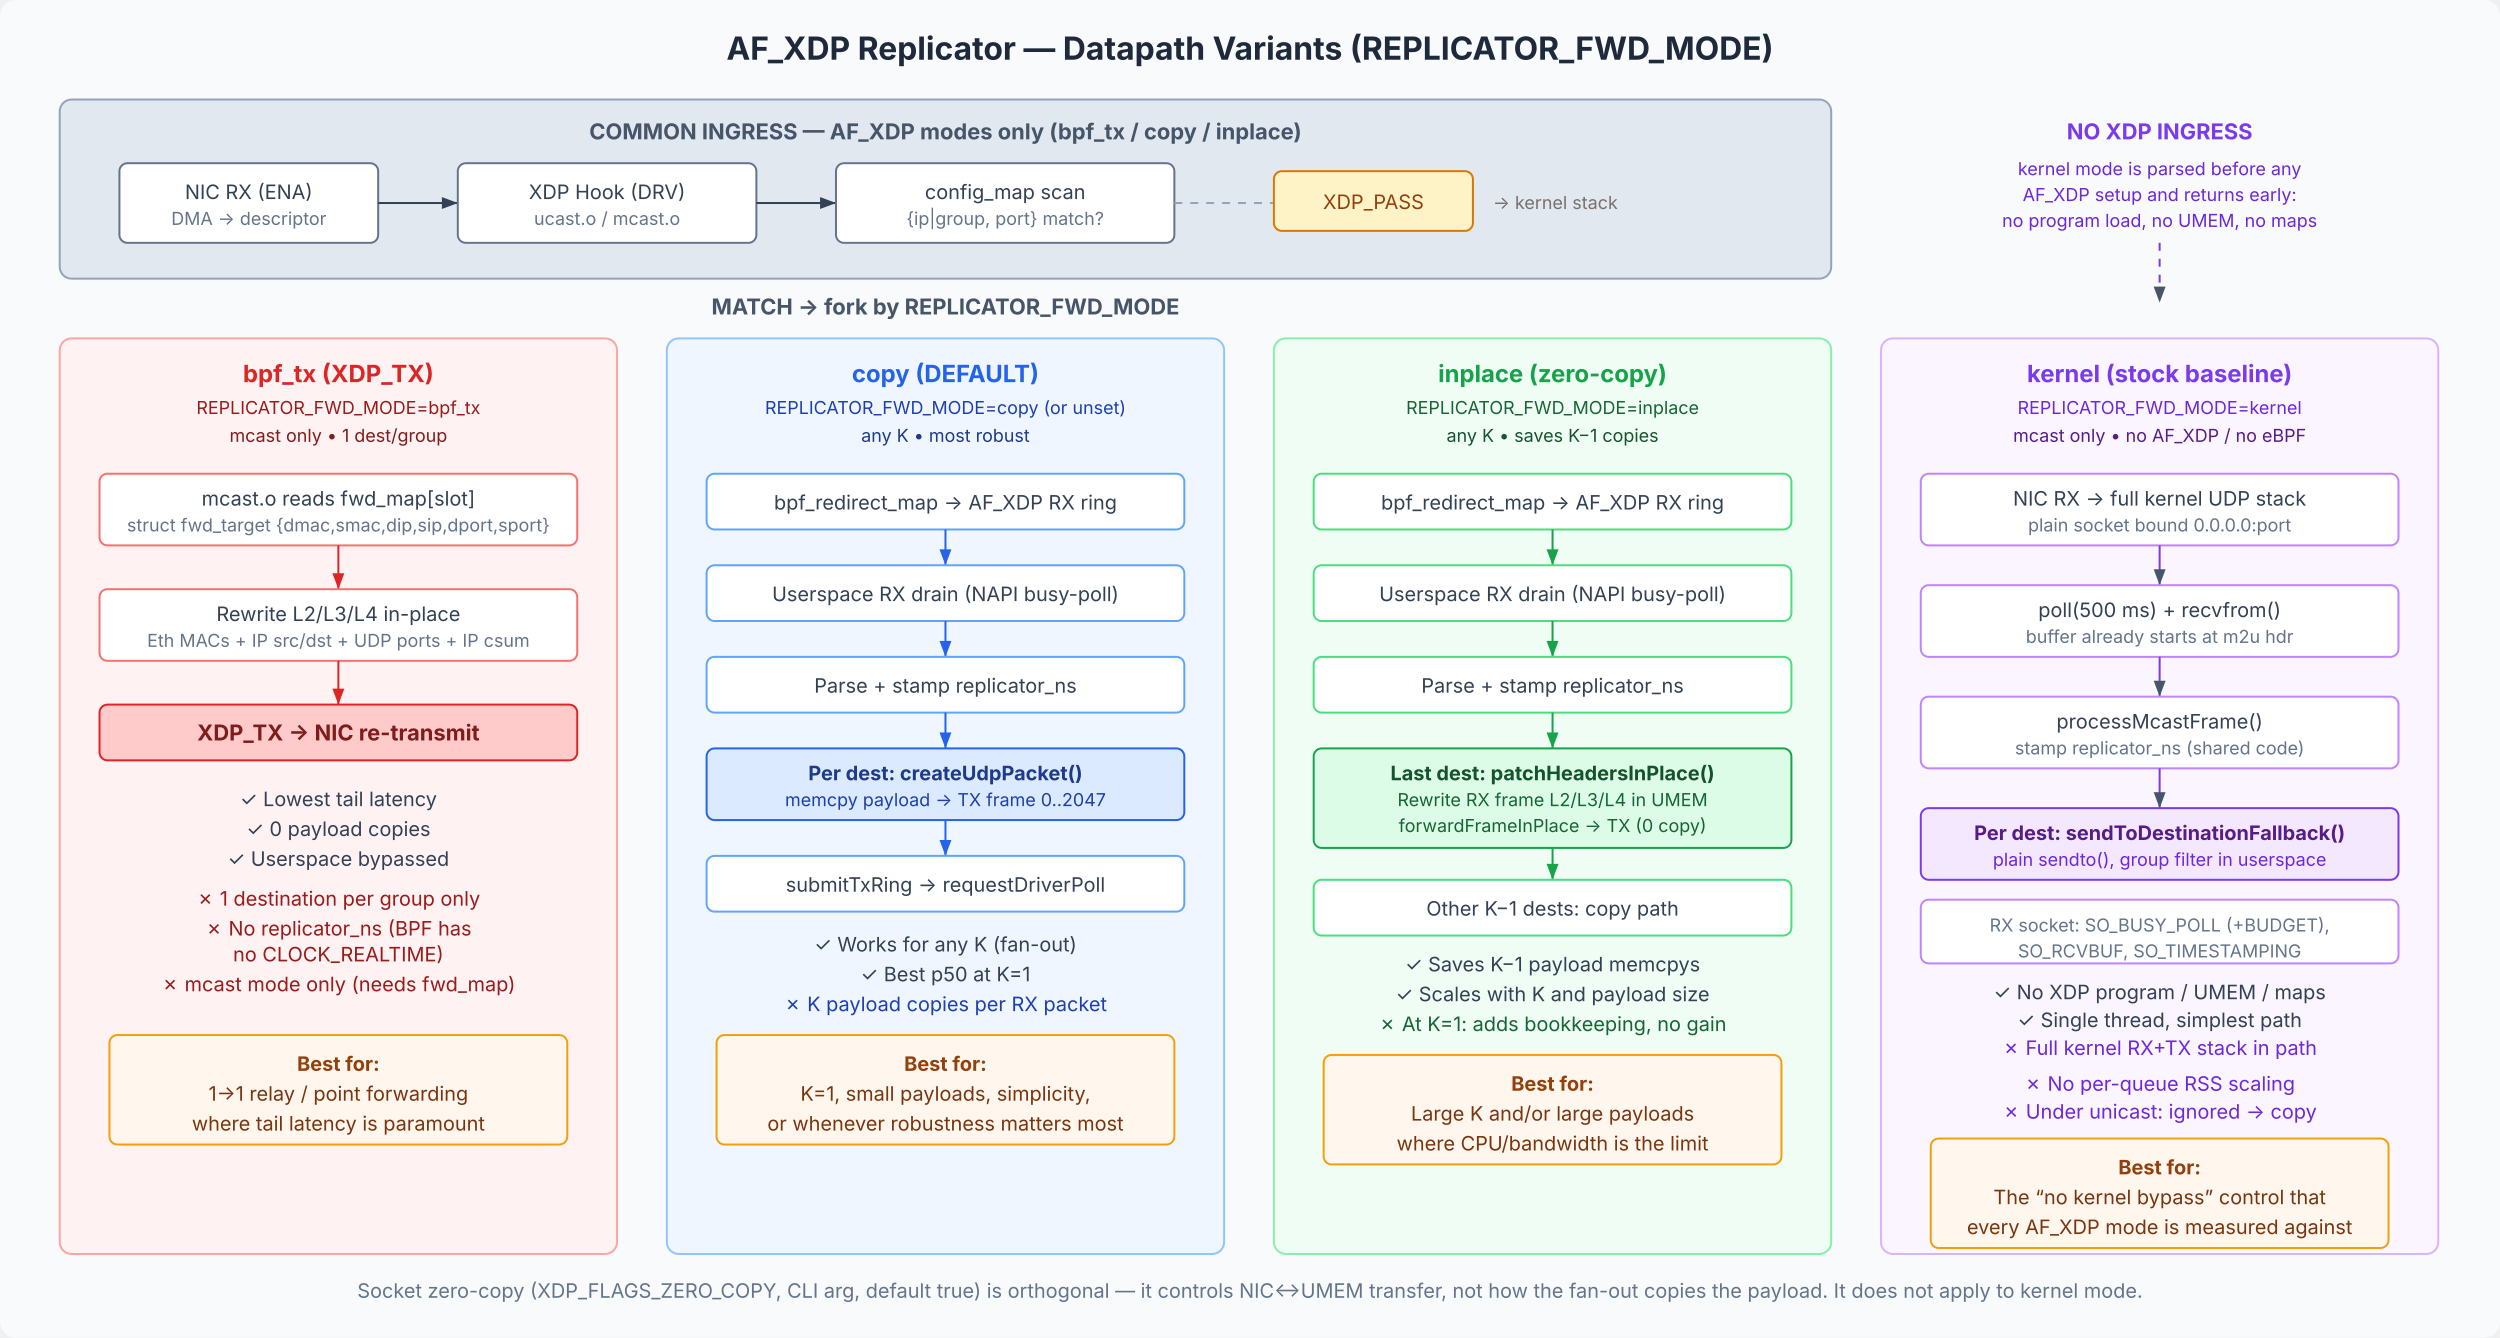
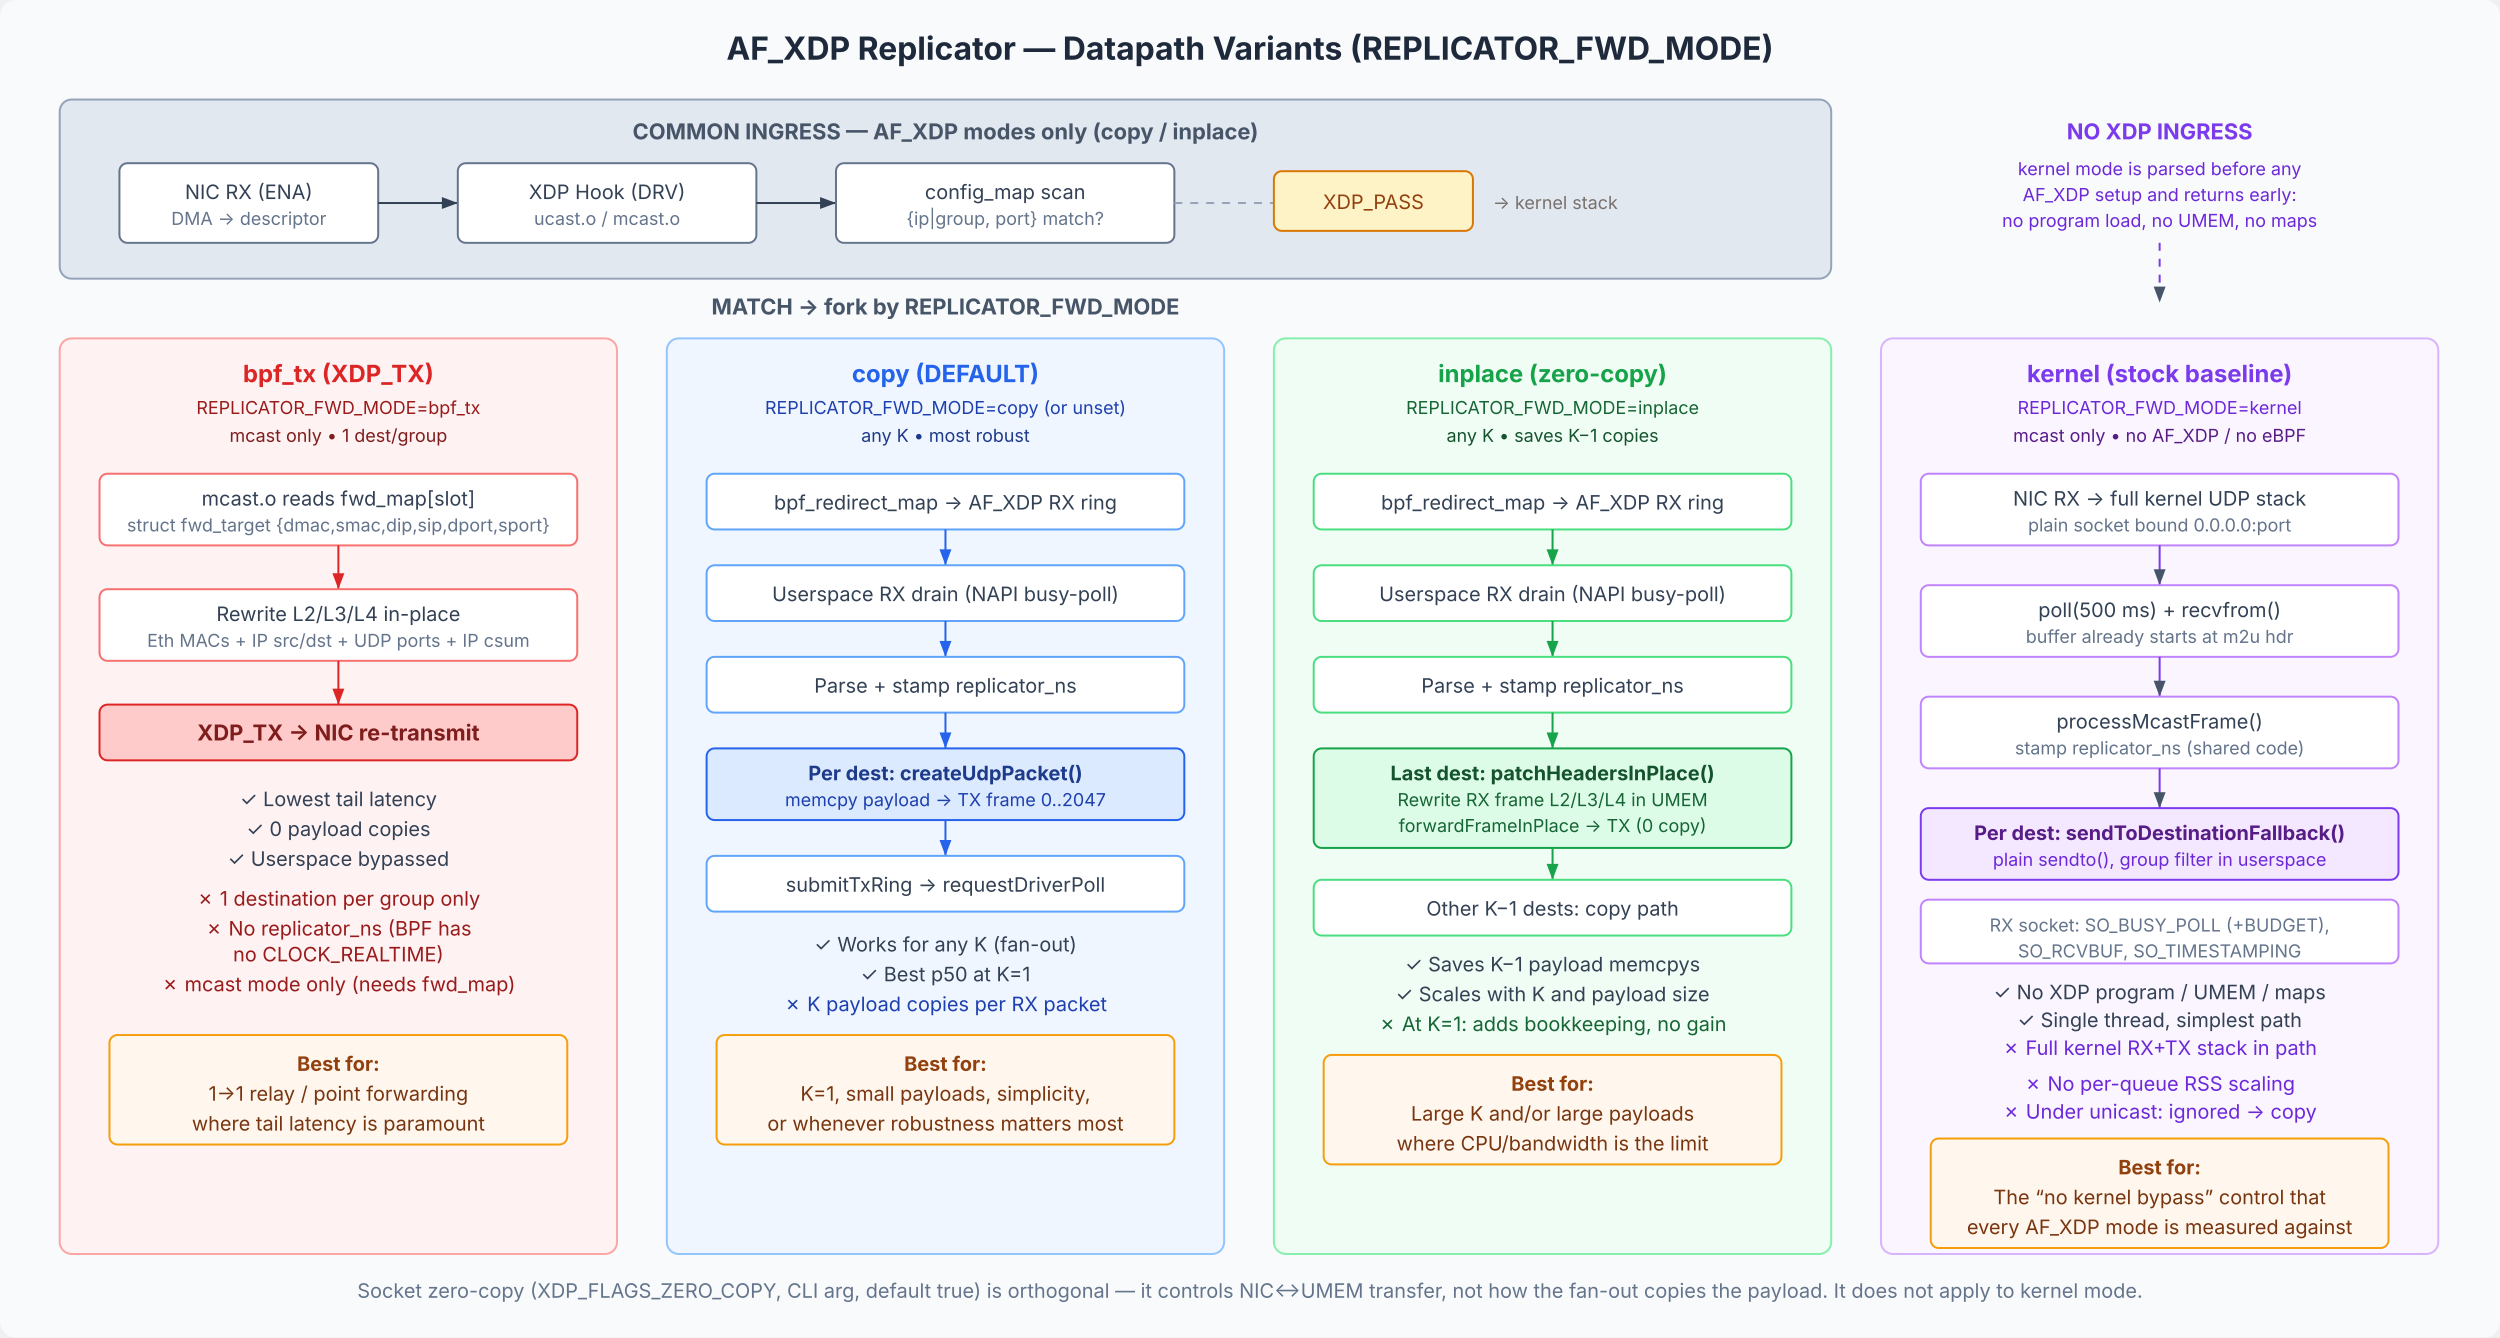
<svg xmlns="http://www.w3.org/2000/svg" viewBox="0 0 1256 672" font-family="system-ui, -apple-system, sans-serif" font-size="12">
  <defs>
    <marker id="arrow" markerWidth="8" markerHeight="6" refX="8" refY="3" orient="auto">
      <path d="M0,0 L8,3 L0,6 Z" fill="#334155" />
    </marker>
    <marker id="arrow-blue" markerWidth="8" markerHeight="6" refX="8" refY="3" orient="auto">
      <path d="M0,0 L8,3 L0,6 Z" fill="#2563eb" />
    </marker>
    <marker id="arrow-green" markerWidth="8" markerHeight="6" refX="8" refY="3" orient="auto">
      <path d="M0,0 L8,3 L0,6 Z" fill="#16a34a" />
    </marker>
    <marker id="arrow-orange" markerWidth="8" markerHeight="6" refX="8" refY="3" orient="auto">
      <path d="M0,0 L8,3 L0,6 Z" fill="#d97706" />
    </marker>
    <marker id="arrow-red" markerWidth="8" markerHeight="6" refX="8" refY="3" orient="auto">
      <path d="M0,0 L8,3 L0,6 Z" fill="#dc2626" />
    </marker>
    <marker id="arrow-slate" markerWidth="8" markerHeight="6" refX="8" refY="3" orient="auto">
      <path d="M0,0 L8,3 L0,6 Z" fill="#475569" />
    </marker>
  </defs>
  <rect width="1256" height="672" fill="#f8fafc" rx="8" />
  <text x="628" y="30" text-anchor="middle" font-size="16" font-weight="bold" fill="#1e293b">AF_XDP Replicator — Datapath Variants (REPLICATOR_FWD_MODE)</text>
  <rect x="30" y="50" width="890" height="90" rx="6" fill="#e2e8f0" stroke="#94a3b8" />
-   <text x="475" y="70" text-anchor="middle" font-size="11" font-weight="bold" fill="#475569">COMMON INGRESS — AF_XDP modes only (bpf_tx / copy / inplace)</text>
+   <text x="475" y="70" text-anchor="middle" font-size="11" font-weight="bold" fill="#475569">COMMON INGRESS — AF_XDP modes only (copy / inplace)</text>
  <rect x="60" y="82" width="130" height="40" rx="4" fill="#fff" stroke="#64748b" />
  <text x="125" y="100" text-anchor="middle" font-size="10" fill="#334155">NIC RX (ENA)</text>
  <text x="125" y="113" text-anchor="middle" font-size="9" fill="#64748b">DMA → descriptor</text>
  <line x1="190" y1="102" x2="230" y2="102" stroke="#334155" marker-end="url(#arrow)" />
  <rect x="230" y="82" width="150" height="40" rx="4" fill="#fff" stroke="#64748b" />
  <text x="305" y="100" text-anchor="middle" font-size="10" fill="#334155">XDP Hook (DRV)</text>
  <text x="305" y="113" text-anchor="middle" font-size="9" fill="#64748b">ucast.o / mcast.o</text>
  <line x1="380" y1="102" x2="420" y2="102" stroke="#334155" marker-end="url(#arrow)" />
  <rect x="420" y="82" width="170" height="40" rx="4" fill="#fff" stroke="#64748b" />
  <text x="505" y="100" text-anchor="middle" font-size="10" fill="#334155">config_map scan</text>
  <text x="505" y="113" text-anchor="middle" font-size="9" fill="#64748b">{ip|group, port} match?</text>
  <line x1="590" y1="102" x2="640" y2="102" stroke="#94a3b8" stroke-dasharray="4" />
  <rect x="640" y="86" width="100" height="30" rx="4" fill="#fef3c7" stroke="#d97706" />
  <text x="690" y="105" text-anchor="middle" font-size="10" fill="#92400e">XDP_PASS</text>
  <text x="750" y="105" font-size="9" fill="#78716c">→ kernel stack</text>
  <text x="475" y="158" text-anchor="middle" font-size="11" font-weight="bold" fill="#475569">MATCH → fork by REPLICATOR_FWD_MODE</text>
  <text x="1085" y="70" text-anchor="middle" font-size="11" font-weight="bold" fill="#7c3aed">NO XDP INGRESS</text>
  <text x="1085" y="88" text-anchor="middle" font-size="9" fill="#6d28d9">kernel mode is parsed before any</text>
  <text x="1085" y="101" text-anchor="middle" font-size="9" fill="#6d28d9">AF_XDP setup and returns early:</text>
  <text x="1085" y="114" text-anchor="middle" font-size="9" fill="#6d28d9">no program load, no UMEM, no maps</text>
  <line x1="1085" y1="122" x2="1085" y2="152" stroke="#7c3aed" stroke-dasharray="4" marker-end="url(#arrow-slate)" />
  <rect x="30" y="170" width="280" height="460" rx="6" fill="#fef2f2" stroke="#fca5a5" />
  <text x="170" y="192" text-anchor="middle" font-size="12" font-weight="bold" fill="#dc2626">bpf_tx (XDP_TX)</text>
  <text x="170" y="208" text-anchor="middle" font-size="9" fill="#991b1b">REPLICATOR_FWD_MODE=bpf_tx</text>
  <text x="170" y="222" text-anchor="middle" font-size="9" fill="#7f1d1d">mcast only • 1 dest/group</text>
  <rect x="50" y="238" width="240" height="36" rx="4" fill="#fff" stroke="#f87171" />
  <text x="170" y="254" text-anchor="middle" font-size="10" fill="#334155">mcast.o reads fwd_map[slot]</text>
  <text x="170" y="267" text-anchor="middle" font-size="9" fill="#64748b">struct fwd_target {dmac,smac,dip,sip,dport,sport}</text>
  <line x1="170" y1="274" x2="170" y2="296" stroke="#dc2626" marker-end="url(#arrow-red)" />
  <rect x="50" y="296" width="240" height="36" rx="4" fill="#fff" stroke="#f87171" />
  <text x="170" y="312" text-anchor="middle" font-size="10" fill="#334155">Rewrite L2/L3/L4 in-place</text>
  <text x="170" y="325" text-anchor="middle" font-size="9" fill="#64748b">Eth MACs + IP src/dst + UDP ports + IP csum</text>
  <line x1="170" y1="332" x2="170" y2="354" stroke="#dc2626" marker-end="url(#arrow-red)" />
  <rect x="50" y="354" width="240" height="28" rx="4" fill="#fecaca" stroke="#dc2626" />
  <text x="170" y="372" text-anchor="middle" font-size="11" fill="#7f1d1d" font-weight="bold">XDP_TX → NIC re-transmit</text>
  <text x="170" y="405" text-anchor="middle" font-size="10" fill="#334155">✓ Lowest tail latency</text>
  <text x="170" y="420" text-anchor="middle" font-size="10" fill="#334155">✓ 0 payload copies</text>
  <text x="170" y="435" text-anchor="middle" font-size="10" fill="#334155">✓ Userspace bypassed</text>
  <text x="170" y="455" text-anchor="middle" font-size="10" fill="#991b1b">✗ 1 destination per group only</text>
  <text x="170" y="470" text-anchor="middle" font-size="10" fill="#991b1b">✗ No replicator_ns (BPF has</text>
  <text x="170" y="483" text-anchor="middle" font-size="10" fill="#991b1b">   no CLOCK_REALTIME)</text>
  <text x="170" y="498" text-anchor="middle" font-size="10" fill="#991b1b">✗ mcast mode only (needs fwd_map)</text>
  <rect x="55" y="520" width="230" height="55" rx="4" fill="#fff7ed" stroke="#f59e0b" />
  <text x="170" y="538" text-anchor="middle" font-size="10" font-weight="bold" fill="#92400e">Best for:</text>
  <text x="170" y="553" text-anchor="middle" font-size="10" fill="#78350f">1→1 relay / point forwarding</text>
  <text x="170" y="568" text-anchor="middle" font-size="10" fill="#78350f">where tail latency is paramount</text>
  <rect x="335" y="170" width="280" height="460" rx="6" fill="#eff6ff" stroke="#93c5fd" />
  <text x="475" y="192" text-anchor="middle" font-size="12" font-weight="bold" fill="#2563eb">copy (DEFAULT)</text>
  <text x="475" y="208" text-anchor="middle" font-size="9" fill="#1e40af">REPLICATOR_FWD_MODE=copy (or unset)</text>
  <text x="475" y="222" text-anchor="middle" font-size="9" fill="#1e3a8a">any K • most robust</text>
  <rect x="355" y="238" width="240" height="28" rx="4" fill="#fff" stroke="#60a5fa" />
  <text x="475" y="256" text-anchor="middle" font-size="10" fill="#334155">bpf_redirect_map → AF_XDP RX ring</text>
  <line x1="475" y1="266" x2="475" y2="284" stroke="#2563eb" marker-end="url(#arrow-blue)" />
  <rect x="355" y="284" width="240" height="28" rx="4" fill="#fff" stroke="#60a5fa" />
  <text x="475" y="302" text-anchor="middle" font-size="10" fill="#334155">Userspace RX drain (NAPI busy-poll)</text>
  <line x1="475" y1="312" x2="475" y2="330" stroke="#2563eb" marker-end="url(#arrow-blue)" />
  <rect x="355" y="330" width="240" height="28" rx="4" fill="#fff" stroke="#60a5fa" />
  <text x="475" y="348" text-anchor="middle" font-size="10" fill="#334155">Parse + stamp replicator_ns</text>
  <line x1="475" y1="358" x2="475" y2="376" stroke="#2563eb" marker-end="url(#arrow-blue)" />
  <rect x="355" y="376" width="240" height="36" rx="4" fill="#dbeafe" stroke="#2563eb" />
  <text x="475" y="392" text-anchor="middle" font-size="10" fill="#1e3a8a" font-weight="bold">Per dest: createUdpPacket()</text>
  <text x="475" y="405" text-anchor="middle" font-size="9" fill="#1e40af">memcpy payload → TX frame 0..2047</text>
  <line x1="475" y1="412" x2="475" y2="430" stroke="#2563eb" marker-end="url(#arrow-blue)" />
  <rect x="355" y="430" width="240" height="28" rx="4" fill="#fff" stroke="#60a5fa" />
  <text x="475" y="448" text-anchor="middle" font-size="10" fill="#334155">submitTxRing → requestDriverPoll</text>
  <text x="475" y="478" text-anchor="middle" font-size="10" fill="#334155">✓ Works for any K (fan-out)</text>
  <text x="475" y="493" text-anchor="middle" font-size="10" fill="#334155">✓ Best p50 at K=1</text>
  <text x="475" y="508" text-anchor="middle" font-size="10" fill="#1e40af">✗ K payload copies per RX packet</text>
  <rect x="360" y="520" width="230" height="55" rx="4" fill="#fff7ed" stroke="#f59e0b" />
  <text x="475" y="538" text-anchor="middle" font-size="10" font-weight="bold" fill="#92400e">Best for:</text>
  <text x="475" y="553" text-anchor="middle" font-size="10" fill="#78350f">K=1, small payloads, simplicity,</text>
  <text x="475" y="568" text-anchor="middle" font-size="10" fill="#78350f">or whenever robustness matters most</text>
  <rect x="640" y="170" width="280" height="460" rx="6" fill="#f0fdf4" stroke="#86efac" />
  <text x="780" y="192" text-anchor="middle" font-size="12" font-weight="bold" fill="#16a34a">inplace (zero-copy)</text>
  <text x="780" y="208" text-anchor="middle" font-size="9" fill="#166534">REPLICATOR_FWD_MODE=inplace</text>
  <text x="780" y="222" text-anchor="middle" font-size="9" fill="#14532d">any K • saves K−1 copies</text>
  <rect x="660" y="238" width="240" height="28" rx="4" fill="#fff" stroke="#4ade80" />
  <text x="780" y="256" text-anchor="middle" font-size="10" fill="#334155">bpf_redirect_map → AF_XDP RX ring</text>
  <line x1="780" y1="266" x2="780" y2="284" stroke="#16a34a" marker-end="url(#arrow-green)" />
  <rect x="660" y="284" width="240" height="28" rx="4" fill="#fff" stroke="#4ade80" />
  <text x="780" y="302" text-anchor="middle" font-size="10" fill="#334155">Userspace RX drain (NAPI busy-poll)</text>
  <line x1="780" y1="312" x2="780" y2="330" stroke="#16a34a" marker-end="url(#arrow-green)" />
  <rect x="660" y="330" width="240" height="28" rx="4" fill="#fff" stroke="#4ade80" />
  <text x="780" y="348" text-anchor="middle" font-size="10" fill="#334155">Parse + stamp replicator_ns</text>
  <line x1="780" y1="358" x2="780" y2="376" stroke="#16a34a" marker-end="url(#arrow-green)" />
  <rect x="660" y="376" width="240" height="50" rx="4" fill="#dcfce7" stroke="#16a34a" />
  <text x="780" y="392" text-anchor="middle" font-size="10" fill="#14532d" font-weight="bold">Last dest: patchHeadersInPlace()</text>
  <text x="780" y="405" text-anchor="middle" font-size="9" fill="#166534">Rewrite RX frame L2/L3/L4 in UMEM</text>
  <text x="780" y="418" text-anchor="middle" font-size="9" fill="#166534">forwardFrameInPlace → TX (0 copy)</text>
  <line x1="780" y1="426" x2="780" y2="442" stroke="#16a34a" marker-end="url(#arrow-green)" />
  <rect x="660" y="442" width="240" height="28" rx="4" fill="#fff" stroke="#4ade80" />
  <text x="780" y="460" text-anchor="middle" font-size="10" fill="#334155">Other K−1 dests: copy path</text>
  <text x="780" y="488" text-anchor="middle" font-size="10" fill="#334155">✓ Saves K−1 payload memcpys</text>
  <text x="780" y="503" text-anchor="middle" font-size="10" fill="#334155">✓ Scales with K and payload size</text>
  <text x="780" y="518" text-anchor="middle" font-size="10" fill="#166534">✗ At K=1: adds bookkeeping, no gain</text>
  <rect x="665" y="530" width="230" height="55" rx="4" fill="#fff7ed" stroke="#f59e0b" />
  <text x="780" y="548" text-anchor="middle" font-size="10" font-weight="bold" fill="#92400e">Best for:</text>
  <text x="780" y="563" text-anchor="middle" font-size="10" fill="#78350f">Large K and/or large payloads</text>
  <text x="780" y="578" text-anchor="middle" font-size="10" fill="#78350f">where CPU/bandwidth is the limit</text>
  <rect x="945" y="170" width="280" height="460" rx="6" fill="#faf5ff" stroke="#d8b4fe" />
  <text x="1085" y="192" text-anchor="middle" font-size="12" font-weight="bold" fill="#7c3aed">kernel (stock baseline)</text>
  <text x="1085" y="208" text-anchor="middle" font-size="9" fill="#6d28d9">REPLICATOR_FWD_MODE=kernel</text>
  <text x="1085" y="222" text-anchor="middle" font-size="9" fill="#581c87">mcast only • no AF_XDP / no eBPF</text>
  <rect x="965" y="238" width="240" height="36" rx="4" fill="#fff" stroke="#c084fc" />
  <text x="1085" y="254" text-anchor="middle" font-size="10" fill="#334155">NIC RX → full kernel UDP stack</text>
  <text x="1085" y="267" text-anchor="middle" font-size="9" fill="#64748b">plain socket bound 0.0.0.0:port</text>
  <line x1="1085" y1="274" x2="1085" y2="294" stroke="#7c3aed" marker-end="url(#arrow-slate)" />
  <rect x="965" y="294" width="240" height="36" rx="4" fill="#fff" stroke="#c084fc" />
  <text x="1085" y="310" text-anchor="middle" font-size="10" fill="#334155">poll(500 ms) + recvfrom()</text>
  <text x="1085" y="323" text-anchor="middle" font-size="9" fill="#64748b">buffer already starts at m2u hdr</text>
  <line x1="1085" y1="330" x2="1085" y2="350" stroke="#7c3aed" marker-end="url(#arrow-slate)" />
  <rect x="965" y="350" width="240" height="36" rx="4" fill="#fff" stroke="#c084fc" />
  <text x="1085" y="366" text-anchor="middle" font-size="10" fill="#334155">processMcastFrame()</text>
  <text x="1085" y="379" text-anchor="middle" font-size="9" fill="#64748b">stamp replicator_ns (shared code)</text>
  <line x1="1085" y1="386" x2="1085" y2="406" stroke="#7c3aed" marker-end="url(#arrow-slate)" />
  <rect x="965" y="406" width="240" height="36" rx="4" fill="#f3e8ff" stroke="#7c3aed" />
  <text x="1085" y="422" text-anchor="middle" font-size="10" fill="#581c87" font-weight="bold">Per dest: sendToDestinationFallback()</text>
  <text x="1085" y="435" text-anchor="middle" font-size="9" fill="#6d28d9">plain sendto(), group filter in userspace</text>
  <rect x="965" y="452" width="240" height="32" rx="4" fill="#fff" stroke="#c084fc" />
  <text x="1085" y="468" text-anchor="middle" font-size="9" fill="#64748b">RX socket: SO_BUSY_POLL (+BUDGET),</text>
  <text x="1085" y="481" text-anchor="middle" font-size="9" fill="#64748b">SO_RCVBUF, SO_TIMESTAMPING</text>
  <text x="1085" y="502" text-anchor="middle" font-size="10" fill="#334155">✓ No XDP program / UMEM / maps</text>
  <text x="1085" y="516" text-anchor="middle" font-size="10" fill="#334155">✓ Single thread, simplest path</text>
  <text x="1085" y="530" text-anchor="middle" font-size="10" fill="#6d28d9">✗ Full kernel RX+TX stack in path</text>
  <text x="1085" y="548" text-anchor="middle" font-size="10" fill="#6d28d9">✗ No per-queue RSS scaling</text>
  <text x="1085" y="562" text-anchor="middle" font-size="10" fill="#6d28d9">✗ Under unicast: ignored → copy</text>
  <rect x="970" y="572" width="230" height="55" rx="4" fill="#fff7ed" stroke="#f59e0b" />
  <text x="1085" y="590" text-anchor="middle" font-size="10" font-weight="bold" fill="#92400e">Best for:</text>
  <text x="1085" y="605" text-anchor="middle" font-size="10" fill="#78350f">The “no kernel bypass” control that</text>
  <text x="1085" y="620" text-anchor="middle" font-size="10" fill="#78350f">every AF_XDP mode is measured against</text>
  <text x="628" y="652" text-anchor="middle" font-size="10" fill="#64748b">Socket zero-copy (XDP_FLAGS_ZERO_COPY, CLI arg, default true) is orthogonal — it controls NIC↔UMEM transfer, not how the fan-out copies the payload. It does not apply to kernel mode.</text>
</svg>
